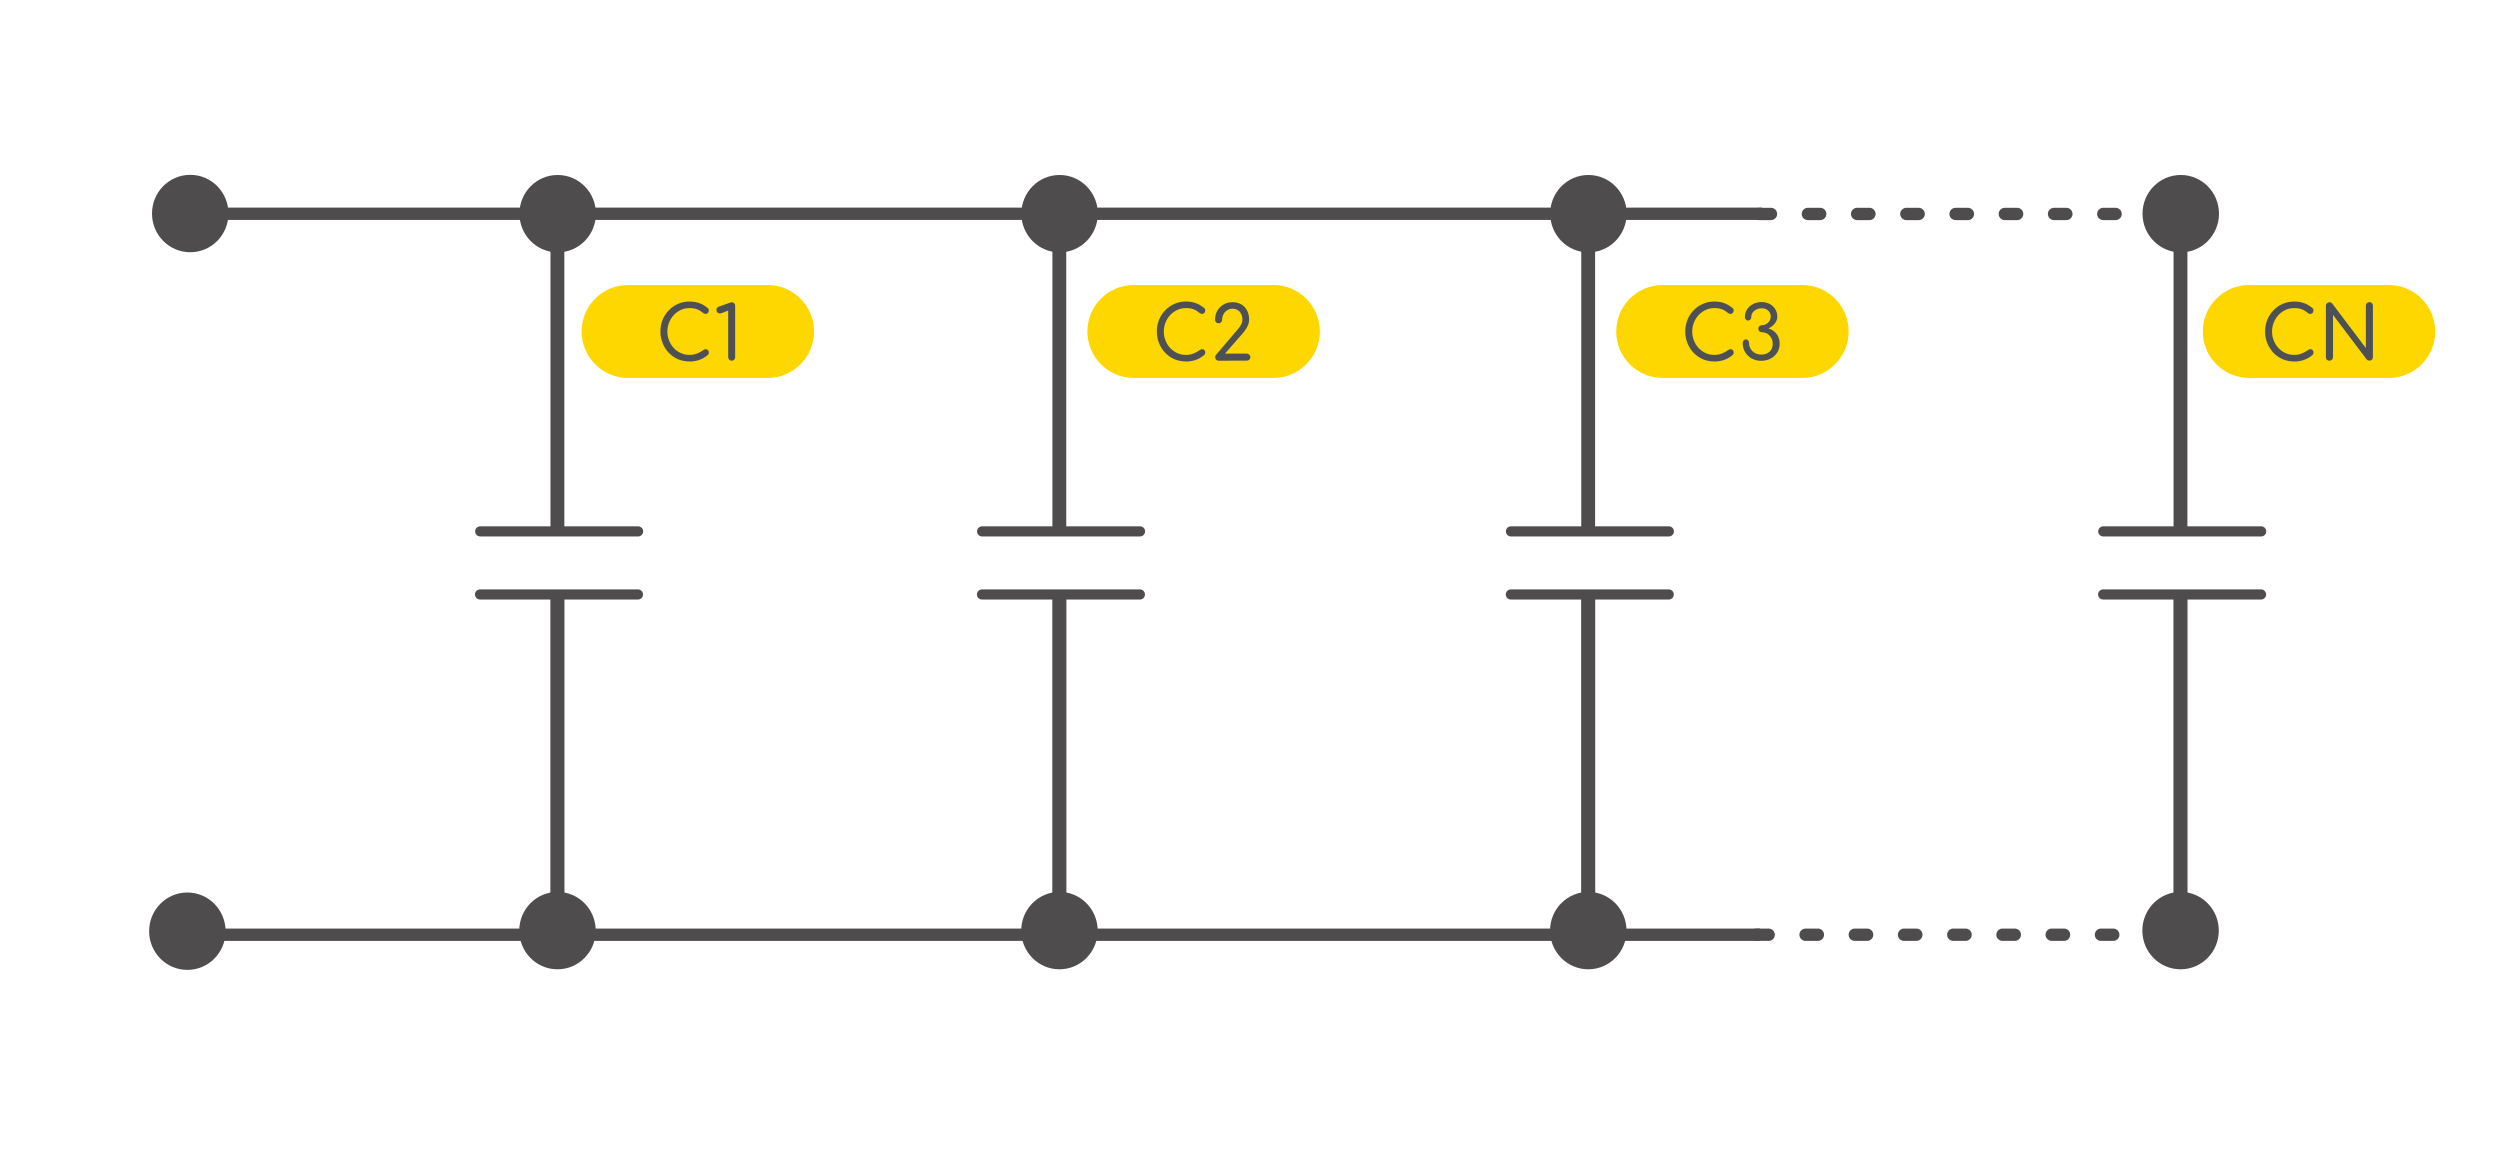
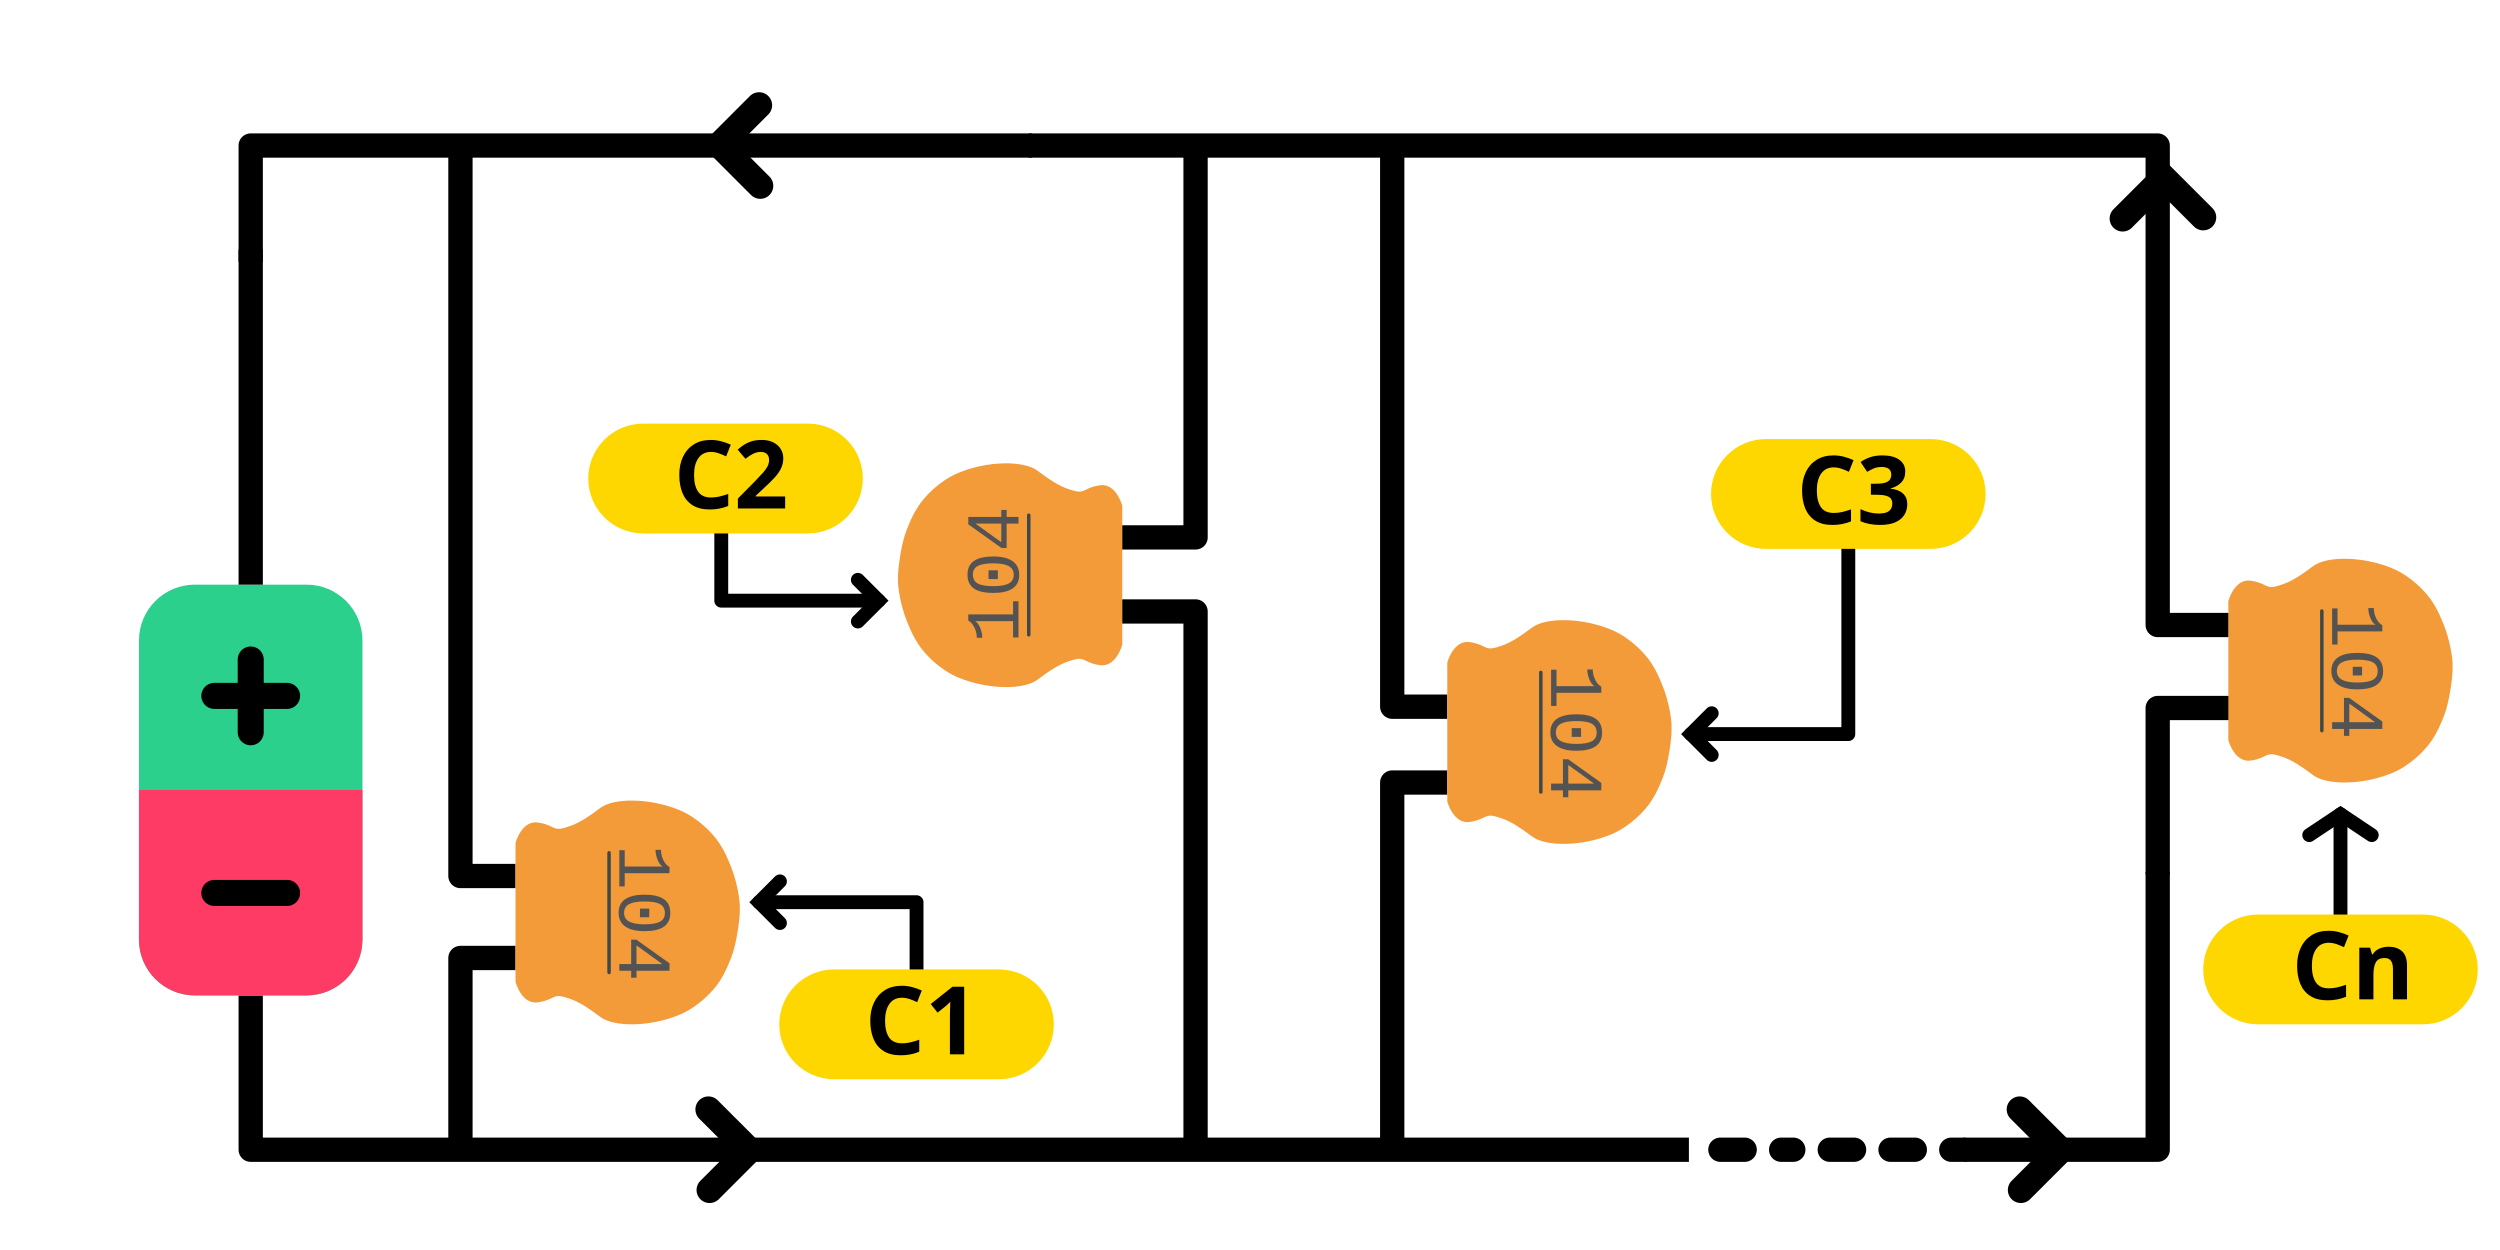
- <svg xmlns="http://www.w3.org/2000/svg" id="svg8" version="1.1" viewBox="0 0 171.979 79.11" height="299" width="650">
-   <defs id="defs2" />
-   <g id="layer1">
-     <g transform="matrix(3.197899,0,0,3.197899,-51.60007,-78.9995)" id="g4332-1">
-       <rect style="fill:#fed700;fill-opacity:1;stroke:none;stroke-width:0.114;stroke-linecap:round;stroke-linejoin:round;stroke-miterlimit:4;stroke-dasharray:none" id="rect1504-4" width="5" height="2" x="28.647" y="30.834" ry="1" />
-       <g style="font-style:normal;font-weight:normal;font-size:1.61px;line-height:1.25;font-family:sans-serif;fill:#000000;fill-opacity:1;stroke:none;stroke-width:0.059" id="text1508-3" aria-label="C1">
-         <path id="path942" style="font-style:normal;font-variant:normal;font-weight:600;font-stretch:normal;font-family:Comfortaa;-inkscape-font-specification:'Comfortaa Semi-Bold';fill:#4e5153;fill-opacity:1;stroke-width:0.059" d="m 30.965,32.479 q -0.13,0 -0.245,-0.048 -0.113,-0.05 -0.198,-0.138 -0.084,-0.089 -0.132,-0.206 -0.048,-0.118 -0.048,-0.253 0,-0.134 0.047,-0.25 0.048,-0.118 0.134,-0.206 0.085,-0.089 0.198,-0.138 0.113,-0.05 0.245,-0.05 0.122,0 0.212,0.034 0.092,0.032 0.182,0.106 0.013,0.01 0.018,0.023 0.006,0.011 0.005,0.023 0,0.011 -0.003,0.024 -0.002,0.024 -0.021,0.04 -0.018,0.014 -0.045,0.016 -0.026,0.002 -0.05,-0.018 -0.061,-0.053 -0.129,-0.08 -0.066,-0.027 -0.169,-0.027 -0.098,0 -0.185,0.04 -0.085,0.04 -0.151,0.109 -0.064,0.069 -0.101,0.161 -0.037,0.09 -0.037,0.193 0,0.105 0.037,0.196 0.037,0.092 0.101,0.161 0.066,0.069 0.151,0.108 0.087,0.039 0.185,0.039 0.085,0 0.159,-0.027 0.076,-0.029 0.145,-0.08 0.026,-0.019 0.052,-0.016 0.026,0.002 0.043,0.021 0.019,0.018 0.019,0.05 0,0.016 -0.006,0.031 -0.005,0.013 -0.018,0.024 -0.085,0.072 -0.185,0.106 -0.1,0.034 -0.209,0.034 z" />
-         <path id="path944" style="font-style:normal;font-variant:normal;font-weight:600;font-stretch:normal;font-family:Comfortaa;-inkscape-font-specification:'Comfortaa Semi-Bold';fill:#4e5153;fill-opacity:1;stroke-width:0.059" d="m 31.875,32.463 q -0.029,0 -0.052,-0.021 -0.023,-0.023 -0.023,-0.055 v -1.003 l -0.132,0.052 q -0.024,0.01 -0.045,0.01 -0.032,0 -0.055,-0.021 -0.021,-0.021 -0.021,-0.053 0,-0.023 0.011,-0.042 0.011,-0.019 0.037,-0.029 l 0.251,-0.089 q 0.008,-0.003 0.016,-0.005 0.008,-0.002 0.014,-0.002 0.034,0 0.053,0.023 0.021,0.021 0.021,0.053 v 1.106 q 0,0.032 -0.023,0.055 -0.021,0.021 -0.055,0.021 z" />
+ <svg xmlns="http://www.w3.org/2000/svg" width="100%" height="100%" viewBox="0 0 600 300" version="1.1" xml:space="preserve" style="fill-rule:evenodd;clip-rule:evenodd;stroke-linejoin:round;">
+   <path d="M123.727,210.244l-13.22,-0l0,-175.316" style="fill:none;stroke:#000;stroke-width:5.83px;" />
+   <path d="M347.353,169.61l-13.22,-0l0,-134.682" style="fill:none;stroke:#000;stroke-width:5.83px;" />
+   <path d="M123.727,229.91l-13.22,-0l0,46.023" style="fill:none;stroke:#000;stroke-width:5.83px;" />
+   <path d="M347.353,187.804l-13.22,0l0,88.129" style="fill:none;stroke:#000;stroke-width:5.83px;" />
+   <path d="M517.849,209.287l0,66.646l-46.625,0" style="fill:none;stroke:#000;stroke-width:5.83px;stroke-miterlimit:1.5;" />
+   <path d="M471.224,275.933l-65.888,0" style="fill:none;stroke:#000;stroke-width:5.83px;stroke-linecap:round;stroke-miterlimit:1.5;stroke-dasharray:2.92,8.75,5.83,8.75,5.83,8.75;" />
+   <path d="M60.171,238.897l-0,37.036l345.165,0" style="fill:none;stroke:#000;stroke-width:5.83px;" />
+   <g>
+     <g>
+       <g>
+         <path d="M86.989,153.723l0,71.765c0,7.4 -6.008,13.409 -13.409,13.409l-26.818,-0c-7.401,-0 -13.41,-6.009 -13.41,-13.409l0,-71.765c0,-7.401 6.009,-13.41 13.41,-13.41l26.818,0c7.401,0 13.409,6.009 13.409,13.41Z" style="fill:#2cd08d;" />
      </g>
-       <path id="path1439-7-1-7" d="m 53.917,44.811 h 9" style="fill:none;stroke:#4e4c4c;stroke-width:0.265;stroke-linecap:round;stroke-linejoin:miter;stroke-miterlimit:4;stroke-dasharray:0.265, 0.794;stroke-dashoffset:0;stroke-opacity:1" />
-       <ellipse cy="44.735" cx="20.166" id="path1389-0-9-3-2-4" style="fill:#4e4c4c;fill-opacity:1;stroke:#4e4c4c;stroke-width:0.265;stroke-linecap:round;stroke-linejoin:round;stroke-miterlimit:0.7;stroke-dasharray:none;stroke-dashoffset:0;stroke-opacity:1;paint-order:fill markers stroke" rx="0.69" ry="0.7" />
-       <ellipse ry="0.7" rx="0.69" style="fill:#4e4c4c;fill-opacity:1;stroke:#4e4c4c;stroke-width:0.265;stroke-linecap:round;stroke-linejoin:round;stroke-miterlimit:0.7;stroke-dasharray:none;stroke-dashoffset:0;stroke-opacity:1;paint-order:fill markers stroke" id="path1389-0-9-3-8-4-9" cx="20.228" cy="29.297" />
-       <path style="fill:none;stroke:#4e4c4c;stroke-width:0.265;stroke-linecap:butt;stroke-linejoin:miter;stroke-opacity:1;stroke-miterlimit:4;stroke-dasharray:none" d="m 20.513,44.811 h 33.487 v 0" id="path1459-2-5-3-6" />
-       <path style="fill:none;stroke:#4e4c4c;stroke-width:0.265;stroke-linecap:round;stroke-linejoin:miter;stroke-miterlimit:4;stroke-dasharray:0.265, 0.794;stroke-dashoffset:0;stroke-opacity:1" d="m 53.967,29.306 h 9" id="path1439-7-1-8-1" />
-       <path id="path1459-2-5-3-3-6" d="m 20.513,29.302 h 33.53 v 0" style="fill:none;stroke:#4e4c4c;stroke-width:0.265;stroke-linecap:butt;stroke-linejoin:miter;stroke-miterlimit:4;stroke-dasharray:none;stroke-opacity:1" />
-       <ellipse ry="0.7" rx="0.69" style="fill:#4e4c4c;fill-opacity:1;stroke:#4e4c4c;stroke-width:0.265;stroke-linecap:round;stroke-linejoin:round;stroke-miterlimit:0.7;stroke-dasharray:none;stroke-dashoffset:0;stroke-opacity:1;paint-order:fill markers stroke" id="path1389-0-9-3-8-4-5-6-8" cx="63.043" cy="44.722" />
-       <ellipse cy="29.3" cx="63.047" id="path1389-0-9-3-8-4-5-6-3-0" style="fill:#4e4c4c;fill-opacity:1;stroke:#4e4c4c;stroke-width:0.265;stroke-linecap:round;stroke-linejoin:round;stroke-miterlimit:0.7;stroke-dasharray:none;stroke-dashoffset:0;stroke-opacity:1;paint-order:fill markers stroke" rx="0.69" ry="0.7" />
-       <g id="g1169" transform="rotate(-90,56.69471,21.67962)">
-         <path style="fill:none;stroke:#4e4c4c;stroke-width:0.303px;stroke-linecap:butt;stroke-linejoin:miter;stroke-opacity:1" d="m 34.273,28.026 h 6.577 v 0" id="path1161" />
-         <path id="path1163" d="m 42.328,28.026 h 6.329 v 0" style="fill:none;stroke:#4e4c4c;stroke-width:0.298px;stroke-linecap:butt;stroke-linejoin:miter;stroke-opacity:1" />
-         <path style="fill:none;stroke:#4e4c4c;stroke-width:0.218px;stroke-linecap:round;stroke-linejoin:miter;stroke-opacity:1" d="m 40.883,29.759 v -3.397 0" id="path1165" />
-         <path id="path1167" d="m 42.24,29.762 v -3.397 0" style="fill:none;stroke:#4e4c4c;stroke-width:0.218px;stroke-linecap:round;stroke-linejoin:miter;stroke-opacity:1" />
-       </g>
-       <ellipse cy="44.722" cx="28.128" id="ellipse1180" style="fill:#4e4c4c;fill-opacity:1;stroke:#4e4c4c;stroke-width:0.265;stroke-linecap:round;stroke-linejoin:round;stroke-miterlimit:0.7;stroke-dasharray:none;stroke-dashoffset:0;stroke-opacity:1;paint-order:fill markers stroke" rx="0.69" ry="0.7" />
-       <ellipse ry="0.7" rx="0.69" style="fill:#4e4c4c;fill-opacity:1;stroke:#4e4c4c;stroke-width:0.265;stroke-linecap:round;stroke-linejoin:round;stroke-miterlimit:0.7;stroke-dasharray:none;stroke-dashoffset:0;stroke-opacity:1;paint-order:fill markers stroke" id="ellipse1182" cx="28.132" cy="29.3" />
-       <g transform="rotate(-90,39.23729,39.13704)" id="g1192">
-         <path id="path1184" d="m 34.273,28.026 h 6.577 v 0" style="fill:none;stroke:#4e4c4c;stroke-width:0.303px;stroke-linecap:butt;stroke-linejoin:miter;stroke-opacity:1" />
-         <path style="fill:none;stroke:#4e4c4c;stroke-width:0.298px;stroke-linecap:butt;stroke-linejoin:miter;stroke-opacity:1" d="m 42.328,28.026 h 6.329 v 0" id="path1186" />
-         <path id="path1188" d="m 40.883,29.759 v -3.397 0" style="fill:none;stroke:#4e4c4c;stroke-width:0.218px;stroke-linecap:round;stroke-linejoin:miter;stroke-opacity:1" />
-         <path style="fill:none;stroke:#4e4c4c;stroke-width:0.218px;stroke-linecap:round;stroke-linejoin:miter;stroke-opacity:1" d="m 42.24,29.762 v -3.397 0" id="path1190" />
-       </g>
-       <ellipse ry="0.7" rx="0.69" style="fill:#4e4c4c;fill-opacity:1;stroke:#4e4c4c;stroke-width:0.265;stroke-linecap:round;stroke-linejoin:round;stroke-miterlimit:0.7;stroke-dasharray:none;stroke-dashoffset:0;stroke-opacity:1;paint-order:fill markers stroke" id="ellipse1196" cx="38.926" cy="44.722" />
-       <ellipse cy="29.3" cx="38.929" id="ellipse1198" style="fill:#4e4c4c;fill-opacity:1;stroke:#4e4c4c;stroke-width:0.265;stroke-linecap:round;stroke-linejoin:round;stroke-miterlimit:0.7;stroke-dasharray:none;stroke-dashoffset:0;stroke-opacity:1;paint-order:fill markers stroke" rx="0.69" ry="0.7" />
-       <g id="g1208" transform="rotate(-90,44.63585,33.73848)">
-         <path style="fill:none;stroke:#4e4c4c;stroke-width:0.303px;stroke-linecap:butt;stroke-linejoin:miter;stroke-opacity:1" d="m 34.273,28.026 h 6.577 v 0" id="path1200" />
-         <path id="path1202" d="m 42.328,28.026 h 6.329 v 0" style="fill:none;stroke:#4e4c4c;stroke-width:0.298px;stroke-linecap:butt;stroke-linejoin:miter;stroke-opacity:1" />
-         <path style="fill:none;stroke:#4e4c4c;stroke-width:0.218px;stroke-linecap:round;stroke-linejoin:miter;stroke-opacity:1" d="m 40.883,29.759 v -3.397 0" id="path1204" />
-         <path id="path1206" d="m 42.24,29.762 v -3.397 0" style="fill:none;stroke:#4e4c4c;stroke-width:0.218px;stroke-linecap:round;stroke-linejoin:miter;stroke-opacity:1" />
-       </g>
-       <ellipse cy="44.722" cx="50.302" id="ellipse1212" style="fill:#4e4c4c;fill-opacity:1;stroke:#4e4c4c;stroke-width:0.265;stroke-linecap:round;stroke-linejoin:round;stroke-miterlimit:0.7;stroke-dasharray:none;stroke-dashoffset:0;stroke-opacity:1;paint-order:fill markers stroke" rx="0.69" ry="0.7" />
-       <ellipse ry="0.7" rx="0.69" style="fill:#4e4c4c;fill-opacity:1;stroke:#4e4c4c;stroke-width:0.265;stroke-linecap:round;stroke-linejoin:round;stroke-miterlimit:0.7;stroke-dasharray:none;stroke-dashoffset:0;stroke-opacity:1;paint-order:fill markers stroke" id="ellipse1214" cx="50.305" cy="29.3" />
-       <g transform="rotate(-90,50.32399,28.05034)" id="g1224">
-         <path id="path1216" d="m 34.273,28.026 h 6.577 v 0" style="fill:none;stroke:#4e4c4c;stroke-width:0.303px;stroke-linecap:butt;stroke-linejoin:miter;stroke-opacity:1" />
-         <path style="fill:none;stroke:#4e4c4c;stroke-width:0.298px;stroke-linecap:butt;stroke-linejoin:miter;stroke-opacity:1" d="m 42.328,28.026 h 6.329 v 0" id="path1218" />
-         <path id="path1220" d="m 40.883,29.759 v -3.397 0" style="fill:none;stroke:#4e4c4c;stroke-width:0.218px;stroke-linecap:round;stroke-linejoin:miter;stroke-opacity:1" />
-         <path style="fill:none;stroke:#4e4c4c;stroke-width:0.218px;stroke-linecap:round;stroke-linejoin:miter;stroke-opacity:1" d="m 42.24,29.762 v -3.397 0" id="path1222" />
-       </g>
-       <rect ry="1" y="30.834" x="39.527" height="2" width="5" id="rect1228" style="fill:#fed700;fill-opacity:1;stroke:none;stroke-width:0.114;stroke-linecap:round;stroke-linejoin:round;stroke-miterlimit:4;stroke-dasharray:none" />
-       <g style="font-style:normal;font-weight:normal;font-size:1.61px;line-height:1.25;font-family:sans-serif;fill:#000000;fill-opacity:1;stroke:none;stroke-width:0.059" id="text1232" aria-label="C2">
-         <path id="path937" style="font-style:normal;font-variant:normal;font-weight:600;font-stretch:normal;font-family:Comfortaa;-inkscape-font-specification:'Comfortaa Semi-Bold';fill:#4e5153;fill-opacity:1;stroke-width:0.059" d="m 41.644,32.479 q -0.13,0 -0.245,-0.048 -0.113,-0.05 -0.198,-0.138 -0.084,-0.089 -0.132,-0.206 -0.048,-0.118 -0.048,-0.253 0,-0.134 0.047,-0.25 0.048,-0.118 0.134,-0.206 0.085,-0.089 0.198,-0.138 0.113,-0.05 0.245,-0.05 0.122,0 0.212,0.034 0.092,0.032 0.182,0.106 0.013,0.01 0.018,0.023 0.006,0.011 0.005,0.023 0,0.011 -0.003,0.024 -0.002,0.024 -0.021,0.04 -0.018,0.014 -0.045,0.016 -0.026,0.002 -0.05,-0.018 -0.061,-0.053 -0.129,-0.08 -0.066,-0.027 -0.169,-0.027 -0.098,0 -0.185,0.04 -0.085,0.04 -0.151,0.109 -0.064,0.069 -0.101,0.161 -0.037,0.09 -0.037,0.193 0,0.105 0.037,0.196 0.037,0.092 0.101,0.161 0.066,0.069 0.151,0.108 0.087,0.039 0.185,0.039 0.085,0 0.159,-0.027 0.076,-0.029 0.145,-0.08 0.026,-0.019 0.052,-0.016 0.026,0.002 0.043,0.021 0.019,0.018 0.019,0.05 0,0.016 -0.006,0.031 -0.005,0.013 -0.018,0.024 -0.085,0.072 -0.185,0.106 -0.1,0.034 -0.209,0.034 z" />
-         <path id="path939" style="font-style:normal;font-variant:normal;font-weight:600;font-stretch:normal;font-family:Comfortaa;-inkscape-font-specification:'Comfortaa Semi-Bold';fill:#4e5153;fill-opacity:1;stroke-width:0.059" d="m 42.352,32.463 q -0.032,0 -0.055,-0.021 -0.021,-0.023 -0.021,-0.055 0,-0.032 0.021,-0.053 l 0.467,-0.549 q 0.047,-0.052 0.072,-0.103 0.026,-0.052 0.026,-0.097 0,-0.072 -0.027,-0.126 -0.026,-0.055 -0.074,-0.084 -0.047,-0.031 -0.113,-0.031 -0.063,0 -0.114,0.034 -0.052,0.032 -0.08,0.087 -0.029,0.053 -0.029,0.119 0,0.031 -0.023,0.053 -0.021,0.021 -0.053,0.021 -0.031,0 -0.053,-0.021 -0.023,-0.023 -0.023,-0.053 0,-0.109 0.048,-0.195 0.05,-0.085 0.135,-0.135 0.085,-0.05 0.192,-0.05 0.108,0 0.188,0.047 0.082,0.047 0.126,0.132 0.045,0.085 0.045,0.201 0,0.052 -0.021,0.103 -0.019,0.052 -0.052,0.1 -0.031,0.047 -0.064,0.085 l -0.383,0.438 h 0.468 q 0.032,0 0.055,0.024 0.023,0.023 0.023,0.052 0,0.032 -0.023,0.055 -0.023,0.021 -0.055,0.021 z" />
-       </g>
-       <rect style="fill:#fed700;fill-opacity:1;stroke:none;stroke-width:0.114;stroke-linecap:round;stroke-linejoin:round;stroke-miterlimit:4;stroke-dasharray:none" id="rect1236" width="5" height="2" x="50.903" y="30.834" ry="1" />
-       <g style="font-style:normal;font-weight:normal;font-size:1.61px;line-height:1.25;font-family:sans-serif;fill:#000000;fill-opacity:1;stroke:none;stroke-width:0.059" id="text1240" aria-label="C3">
-         <path id="path932" style="font-style:normal;font-variant:normal;font-weight:600;font-stretch:normal;font-family:Comfortaa;-inkscape-font-specification:'Comfortaa Semi-Bold';fill:#4e5153;fill-opacity:1;stroke-width:0.059" d="m 53.011,32.479 q -0.13,0 -0.245,-0.048 -0.113,-0.05 -0.198,-0.138 -0.084,-0.089 -0.132,-0.206 -0.048,-0.118 -0.048,-0.253 0,-0.134 0.047,-0.25 0.048,-0.118 0.134,-0.206 0.085,-0.089 0.198,-0.138 0.113,-0.05 0.245,-0.05 0.122,0 0.212,0.034 0.092,0.032 0.182,0.106 0.013,0.01 0.018,0.023 0.006,0.011 0.005,0.023 0,0.011 -0.003,0.024 -0.002,0.024 -0.021,0.04 -0.018,0.014 -0.045,0.016 -0.026,0.002 -0.05,-0.018 -0.061,-0.053 -0.129,-0.08 -0.066,-0.027 -0.169,-0.027 -0.098,0 -0.185,0.04 -0.085,0.04 -0.151,0.109 -0.064,0.069 -0.101,0.161 -0.037,0.09 -0.037,0.193 0,0.105 0.037,0.196 0.037,0.092 0.101,0.161 0.066,0.069 0.151,0.108 0.087,0.039 0.185,0.039 0.085,0 0.159,-0.027 0.076,-0.029 0.145,-0.08 0.026,-0.019 0.052,-0.016 0.026,0.002 0.043,0.021 0.019,0.018 0.019,0.05 0,0.016 -0.006,0.031 -0.005,0.013 -0.018,0.024 -0.085,0.072 -0.185,0.106 -0.1,0.034 -0.209,0.034 z" />
-         <path id="path934" style="font-style:normal;font-variant:normal;font-weight:600;font-stretch:normal;font-family:Comfortaa;-inkscape-font-specification:'Comfortaa Semi-Bold';fill:#4e5153;fill-opacity:1;stroke-width:0.059" d="m 54.031,32.466 q -0.118,0 -0.211,-0.05 -0.092,-0.052 -0.145,-0.138 -0.052,-0.087 -0.052,-0.195 0,-0.034 0.019,-0.056 0.021,-0.023 0.05,-0.023 0.031,0 0.05,0.023 0.019,0.023 0.019,0.056 0,0.068 0.034,0.126 0.035,0.056 0.093,0.09 0.06,0.032 0.134,0.032 0.113,0 0.179,-0.061 0.068,-0.063 0.068,-0.171 0,-0.072 -0.031,-0.127 -0.031,-0.056 -0.084,-0.089 -0.052,-0.032 -0.118,-0.032 -0.032,0 -0.055,-0.021 -0.021,-0.023 -0.021,-0.056 0,-0.032 0.021,-0.053 0.023,-0.021 0.055,-0.021 0.048,0 0.092,-0.024 0.045,-0.026 0.072,-0.068 0.027,-0.042 0.027,-0.095 0,-0.076 -0.053,-0.126 -0.053,-0.052 -0.14,-0.052 -0.063,0 -0.114,0.026 -0.052,0.024 -0.082,0.066 -0.029,0.04 -0.029,0.093 0,0.034 -0.019,0.056 -0.019,0.023 -0.05,0.023 -0.029,0 -0.05,-0.021 -0.019,-0.023 -0.019,-0.055 0,-0.092 0.047,-0.164 0.048,-0.074 0.13,-0.116 0.082,-0.042 0.185,-0.042 0.095,0 0.171,0.042 0.076,0.04 0.119,0.111 0.045,0.069 0.045,0.158 0,0.061 -0.027,0.111 -0.027,0.048 -0.071,0.085 -0.043,0.037 -0.093,0.06 0.084,0.027 0.137,0.077 0.055,0.048 0.079,0.114 0.026,0.064 0.026,0.138 0,0.106 -0.053,0.19 -0.052,0.082 -0.14,0.13 -0.089,0.047 -0.195,0.047 z" />
-       </g>
-       <rect ry="1" y="30.834" x="63.521" height="2" width="5" id="rect1244" style="fill:#fed700;fill-opacity:1;stroke:none;stroke-width:0.114;stroke-linecap:round;stroke-linejoin:round;stroke-miterlimit:4;stroke-dasharray:none" />
-       <g style="font-style:normal;font-weight:normal;font-size:1.61px;line-height:1.25;font-family:sans-serif;fill:#000000;fill-opacity:1;stroke:none;stroke-width:0.059" id="text1248" aria-label="CN">
-         <path id="path927" style="font-style:normal;font-variant:normal;font-weight:600;font-stretch:normal;font-family:Comfortaa;-inkscape-font-specification:'Comfortaa Semi-Bold';fill:#4e5153;fill-opacity:1;stroke-width:0.059" d="m 65.484,32.479 q -0.13,0 -0.245,-0.048 -0.113,-0.05 -0.198,-0.138 -0.084,-0.089 -0.132,-0.206 -0.048,-0.118 -0.048,-0.253 0,-0.134 0.047,-0.25 0.048,-0.118 0.134,-0.206 0.085,-0.089 0.198,-0.138 0.113,-0.05 0.245,-0.05 0.122,0 0.212,0.034 0.092,0.032 0.182,0.106 0.013,0.01 0.018,0.023 0.006,0.011 0.005,0.023 0,0.011 -0.003,0.024 -0.002,0.024 -0.021,0.04 -0.018,0.014 -0.045,0.016 -0.026,0.002 -0.05,-0.018 -0.061,-0.053 -0.129,-0.08 -0.066,-0.027 -0.169,-0.027 -0.098,0 -0.185,0.04 -0.085,0.04 -0.151,0.109 -0.064,0.069 -0.101,0.161 -0.037,0.09 -0.037,0.193 0,0.105 0.037,0.196 0.037,0.092 0.101,0.161 0.066,0.069 0.151,0.108 0.087,0.039 0.185,0.039 0.085,0 0.159,-0.027 0.076,-0.029 0.145,-0.08 0.026,-0.019 0.052,-0.016 0.026,0.002 0.043,0.021 0.019,0.018 0.019,0.05 0,0.016 -0.006,0.031 -0.005,0.013 -0.018,0.024 -0.085,0.072 -0.185,0.106 -0.1,0.034 -0.209,0.034 z" />
-         <path id="path929" style="font-style:normal;font-variant:normal;font-weight:600;font-stretch:normal;font-family:Comfortaa;-inkscape-font-specification:'Comfortaa Semi-Bold';fill:#4e5153;fill-opacity:1;stroke-width:0.059" d="m 66.245,32.463 q -0.032,0 -0.055,-0.021 -0.021,-0.023 -0.021,-0.056 v -1.103 q 0,-0.034 0.021,-0.055 0.023,-0.023 0.055,-0.023 0.035,0 0.06,0.027 l 0.724,0.959 v -0.91 q 0,-0.034 0.021,-0.055 0.023,-0.023 0.055,-0.023 0.034,0 0.055,0.023 0.021,0.021 0.021,0.055 v 1.103 q 0,0.034 -0.021,0.056 -0.021,0.021 -0.055,0.021 -0.014,0 -0.032,-0.006 -0.016,-0.006 -0.026,-0.019 L 66.322,31.477 v 0.908 q 0,0.034 -0.023,0.056 -0.021,0.021 -0.055,0.021 z" />
-       </g>
+       <path d="M86.989,189.605l0,35.883c0,7.4 -6.008,13.409 -13.409,13.409l-26.818,-0c-7.401,-0 -13.41,-6.009 -13.41,-13.409l0,-35.883l53.637,0Z" style="fill:#fe3b65;" />
    </g>
+     <path d="M51.439,167.014l17.463,-0" style="fill:none;stroke:#000;stroke-width:6.25px;stroke-linecap:round;stroke-miterlimit:1.5;" />
+     <path d="M51.439,214.303l17.463,0" style="fill:none;stroke:#000;stroke-width:6.25px;stroke-linecap:round;stroke-miterlimit:1.5;" />
+     <path d="M60.171,158.282l-0,17.463" style="fill:none;stroke:#000;stroke-width:6.25px;stroke-linecap:round;stroke-miterlimit:1.5;" />
  </g>
+   <path d="M205.888,139.158l5,5l-5,5" style="fill:none;stroke:#000;stroke-width:3.33px;stroke-linecap:round;stroke-linejoin:miter;stroke-miterlimit:10;" />
+   <path d="M173.103,128.025l-0,16.133l37.785,0" style="fill:none;stroke:#000;stroke-width:3.33px;stroke-linecap:round;" />
+   <path d="M410.811,181.182l-5,-5l5,-5" style="fill:none;stroke:#000;stroke-width:3.33px;stroke-linecap:round;stroke-linejoin:miter;stroke-miterlimit:10;" />
+   <path d="M443.596,131.735l-0,44.447l-37.785,-0" style="fill:none;stroke:#000;stroke-width:3.33px;stroke-linecap:round;" />
+   <path d="M187.185,221.527l-5,-5l5,-5" style="fill:none;stroke:#000;stroke-width:3.33px;stroke-linecap:round;stroke-linejoin:miter;stroke-miterlimit:10;" />
+   <path d="M219.97,232.661l-0,-16.134l-37.785,0" style="fill:none;stroke:#000;stroke-width:3.33px;stroke-linecap:round;" />
+   <path d="M554.216,200.423l7.5,-5l7.5,5" style="fill:none;stroke:#000;stroke-width:3.33px;stroke-linecap:round;stroke-linejoin:miter;stroke-miterlimit:10;" />
+   <path d="M561.716,225.155l-0,-29.732" style="fill:none;stroke:#000;stroke-width:3.33px;stroke-linecap:round;" />
+   <path d="M207.072,114.846c-0,7.274 -5.905,13.179 -13.179,13.179l-39.53,-0c-7.274,-0 -13.179,-5.905 -13.179,-13.179c0,-7.274 5.905,-13.179 13.179,-13.179l39.53,0c7.274,0 13.179,5.905 13.179,13.179Z" style="fill:#fed700;" />
+   <path d="M476.54,118.556c-0,7.273 -5.905,13.179 -13.179,13.179l-39.53,-0c-7.274,-0 -13.179,-5.906 -13.179,-13.179c-0,-7.274 5.905,-13.179 13.179,-13.179l39.53,0c7.274,0 13.179,5.905 13.179,13.179Z" style="fill:#fed700;" />
+   <path d="M252.914,245.839c-0,7.274 -5.905,13.179 -13.179,13.179l-39.53,0c-7.274,0 -13.179,-5.905 -13.179,-13.179c-0,-7.273 5.905,-13.178 13.179,-13.178l39.53,-0c7.274,-0 13.179,5.905 13.179,13.178Z" style="fill:#fed700;" />
+   <path d="M594.659,232.661c0,7.273 -5.905,13.178 -13.178,13.178l-39.531,0c-7.273,0 -13.178,-5.905 -13.178,-13.178c-0,-7.274 5.905,-13.179 13.178,-13.179l39.531,-0c7.273,-0 13.178,5.905 13.178,13.179Z" style="fill:#fed700;" />
+   <g transform="matrix(22.7219,0,0,22.7219,185.256,122.041)" />
+   <text x="161.713px" y="122.041px" style="font-family:'Calibri-Bold', 'Calibri';font-weight:700;font-size:22.722px;">C2</text>
+   <g transform="matrix(22.7219,0,0,22.7219,454.724,125.751)" />
+   <text x="431.181px" y="125.751px" style="font-family:'Calibri-Bold', 'Calibri';font-weight:700;font-size:22.722px;">C3</text>
+   <g transform="matrix(22.7219,0,0,22.7219,231.098,253.034)" />
+   <text x="207.555px" y="253.034px" style="font-family:'Calibri-Bold', 'Calibri';font-weight:700;font-size:22.722px;">C1</text>
+   <g transform="matrix(22.7219,0,0,22.7219,574.214,239.839)" />
+   <text x="549.994px" y="239.839px" style="font-family:'Calibri-Bold', 'Calibri';font-weight:700;font-size:22.722px;">Cn</text>
+   <g>
+     <path d="M123.727,235.659l-0,-33.344c-0,-0 1.438,-5.477 5.386,-4.913c2.375,0.339 3.305,1.165 4.281,1.429c0.883,0.239 1.835,-0.036 3.364,-0.555c2.291,-0.777 4.669,-2.362 7.282,-4.343c3.335,-2.527 11.985,-2.403 18.92,0.449c4.537,1.866 8.142,5.613 9.73,8.069c1.321,2.043 1.847,3.342 2.771,5.625c1.36,3.361 2.206,8.034 2.088,9.974c0.118,1.939 -0.728,8.487 -2.088,11.848c-0.924,2.283 -1.45,3.582 -2.771,5.626c-1.588,2.455 -5.193,6.202 -9.73,8.068c-6.935,2.852 -15.585,2.976 -18.92,0.449c-2.613,-1.981 -4.991,-3.565 -7.282,-4.343c-1.529,-0.518 -2.481,-0.794 -3.364,-0.555c-0.976,0.264 -1.906,1.09 -4.281,1.429c-3.948,0.564 -5.386,-4.913 -5.386,-4.913Z" style="fill:#f39a39;" />
+     <g transform="matrix(6.12323e-17,1,-1,6.12323e-17,354.616,-10.2711)">
+       <g transform="matrix(18.3033,0,0,18.3033,245.859,205.978)" />
+       <text x="212.908px" y="205.978px" style="font-family:'CourierNewPSMT', 'Courier New';font-size:18.303px;fill:#535353;">104</text>
+     </g>
+     <path d="M146.171,204.675l0,28.715" style="fill:none;stroke:#3c484a;stroke-width:0.83px;stroke-linecap:round;stroke-miterlimit:1.5;" />
+   </g>
+   <g>
+     <path d="M347.353,192.359l-0,-33.345c-0,0 1.438,-5.476 5.386,-4.912c2.375,0.339 3.305,1.165 4.281,1.429c0.883,0.239 1.835,-0.037 3.364,-0.556c2.291,-0.777 4.669,-2.361 7.283,-4.342c3.334,-2.527 11.984,-2.403 18.919,0.449c4.537,1.865 8.142,5.612 9.73,8.068c1.321,2.044 1.847,3.343 2.771,5.625c1.361,3.362 2.206,8.035 2.088,9.974c0.118,1.94 -0.727,8.487 -2.088,11.849c-0.924,2.282 -1.45,3.581 -2.771,5.625c-1.588,2.456 -5.193,6.203 -9.73,8.069c-6.935,2.852 -15.585,2.976 -18.919,0.449c-2.614,-1.981 -4.992,-3.566 -7.283,-4.343c-1.529,-0.519 -2.481,-0.794 -3.364,-0.555c-0.976,0.264 -1.906,1.09 -4.281,1.429c-3.948,0.563 -5.386,-4.913 -5.386,-4.913Z" style="fill:#f39a39;" />
+     <g transform="matrix(6.12323e-17,1,-1,6.12323e-17,534.942,-277.198)">
+       <g transform="matrix(18.3033,0,0,18.3033,469.486,162.677)" />
+       <text x="436.534px" y="162.677px" style="font-family:'CourierNewPSMT', 'Courier New';font-size:18.303px;fill:#535353;">104</text>
+     </g>
+     <path d="M369.797,161.374l0,28.715" style="fill:none;stroke:#3c484a;stroke-width:0.83px;stroke-linecap:round;stroke-miterlimit:1.5;" />
+   </g>
+   <path d="M60.171,62.866l-0,-27.938l187.5,0" style="fill:none;stroke:#000;stroke-width:5.83px;" />
+   <path d="M60.171,140.313l-0,-80.423" style="fill:none;stroke:#000;stroke-width:5.83px;" />
+   <path d="M517.849,209.287l0,-39.364l16.95,0" style="fill:none;stroke:#000;stroke-width:5.83px;stroke-linecap:round;" />
+   <g>
+     <path d="M269.346,121.379l-0,33.344c-0,0 -1.438,5.477 -5.386,4.913c-2.376,-0.339 -3.305,-1.165 -4.281,-1.429c-0.884,-0.239 -1.836,0.036 -3.365,0.555c-2.291,0.777 -4.668,2.362 -7.282,4.343c-3.335,2.527 -11.985,2.403 -18.919,-0.449c-4.537,-1.866 -8.143,-5.613 -9.73,-8.069c-1.321,-2.044 -1.847,-3.342 -2.771,-5.625c-1.361,-3.361 -2.206,-8.034 -2.088,-9.974c-0.118,-1.939 0.727,-8.487 2.088,-11.849c0.924,-2.282 1.45,-3.581 2.771,-5.625c1.587,-2.456 5.193,-6.202 9.73,-8.068c6.934,-2.852 15.584,-2.976 18.919,-0.449c2.614,1.981 4.991,3.565 7.282,4.343c1.529,0.518 2.481,0.794 3.365,0.555c0.976,-0.264 1.905,-1.09 4.281,-1.429c3.948,-0.564 5.386,4.913 5.386,4.913Z" style="fill:#f39a39;" />
+     <g transform="matrix(6.12323e-17,-1,1,6.12323e-17,25.7635,395.494)">
+       <g transform="matrix(18.3033,0,0,18.3033,274.045,218.671)" />
+       <text x="241.093px" y="218.671px" style="font-family:'CourierNewPSMT', 'Courier New';font-size:18.303px;fill:#535353;">104</text>
+     </g>
+     <path d="M246.901,152.363l0,-28.715" style="fill:none;stroke:#3c484a;stroke-width:0.83px;stroke-linecap:round;stroke-miterlimit:1.5;" />
+   </g>
+   <path d="M269.346,146.752l17.589,0l0,129.181" style="fill:none;stroke:#000;stroke-width:5.83px;" />
+   <path d="M269.346,128.976l17.589,-0l0,-94.048" style="fill:none;stroke:#000;stroke-width:5.83px;" />
+   <g>
+     <path d="M534.799,177.624l0,-33.344c0,-0 1.438,-5.477 5.386,-4.913c2.376,0.339 3.305,1.165 4.281,1.429c0.883,0.239 1.836,-0.036 3.365,-0.555c2.291,-0.777 4.668,-2.362 7.282,-4.343c3.335,-2.527 11.984,-2.403 18.919,0.449c4.537,1.866 8.143,5.613 9.73,8.069c1.321,2.043 1.847,3.342 2.771,5.625c1.361,3.361 2.206,8.034 2.088,9.974c0.118,1.939 -0.727,8.487 -2.088,11.848c-0.924,2.283 -1.45,3.582 -2.771,5.626c-1.587,2.456 -5.193,6.202 -9.73,8.068c-6.935,2.852 -15.584,2.976 -18.919,0.449c-2.614,-1.981 -4.991,-3.565 -7.282,-4.343c-1.529,-0.518 -2.482,-0.794 -3.365,-0.555c-0.976,0.264 -1.905,1.09 -4.281,1.429c-3.948,0.564 -5.386,-4.913 -5.386,-4.913Z" style="fill:#f39a39;" />
+     <g transform="matrix(6.12323e-17,1,-1,6.12323e-17,707.654,-479.378)">
+       <g transform="matrix(18.3033,0,0,18.3033,656.932,147.943)" />
+       <text x="623.981px" y="147.943px" style="font-family:'CourierNewPSMT', 'Courier New';font-size:18.303px;fill:#535353;">104</text>
+     </g>
+     <path d="M557.243,146.64l0,28.715" style="fill:none;stroke:#3c484a;stroke-width:0.83px;stroke-linecap:round;stroke-miterlimit:1.5;" />
+   </g>
+   <path d="M182.463,44.597l-9.807,-9.807l9.53,-9.531" style="fill:none;stroke:#000;stroke-width:6.25px;stroke-linecap:round;stroke-linejoin:miter;" />
+   <path d="M170.02,266.264l9.808,9.808l-9.531,9.53" style="fill:none;stroke:#000;stroke-width:6.25px;stroke-linecap:round;stroke-linejoin:miter;" />
+   <path d="M484.729,266.264l9.808,9.808l-9.531,9.53" style="fill:none;stroke:#000;stroke-width:6.25px;stroke-linecap:round;stroke-linejoin:miter;" />
+   <path d="M509.434,52.441l9.807,-9.808l9.531,9.531" style="fill:none;stroke:#000;stroke-width:6.25px;stroke-linecap:round;stroke-linejoin:miter;" />
+   <path d="M246.886,34.928l270.963,0l0,115.072l16.95,0" style="fill:none;stroke:#000;stroke-width:5.83px;" />
</svg>
